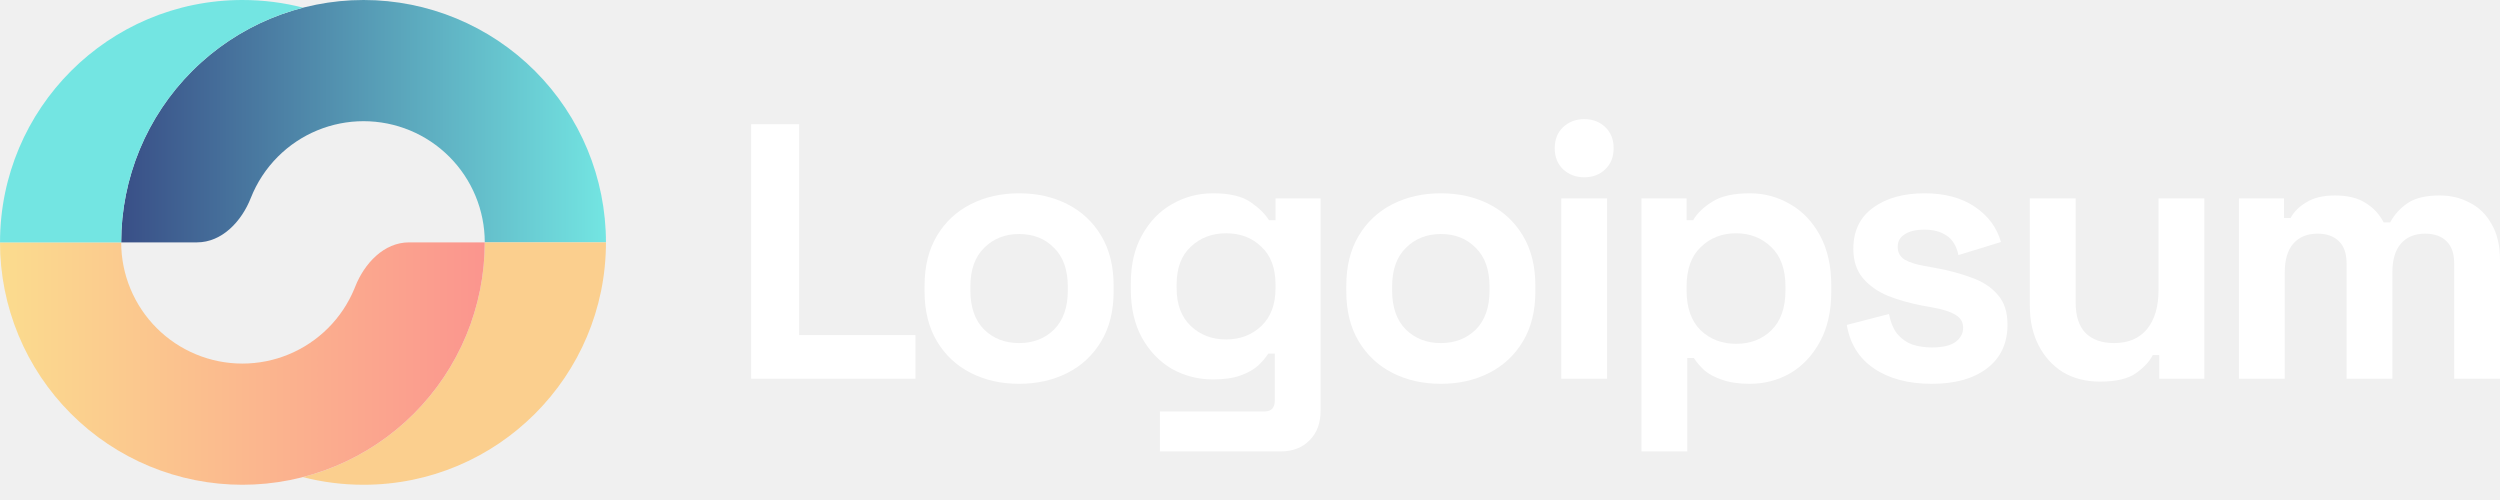
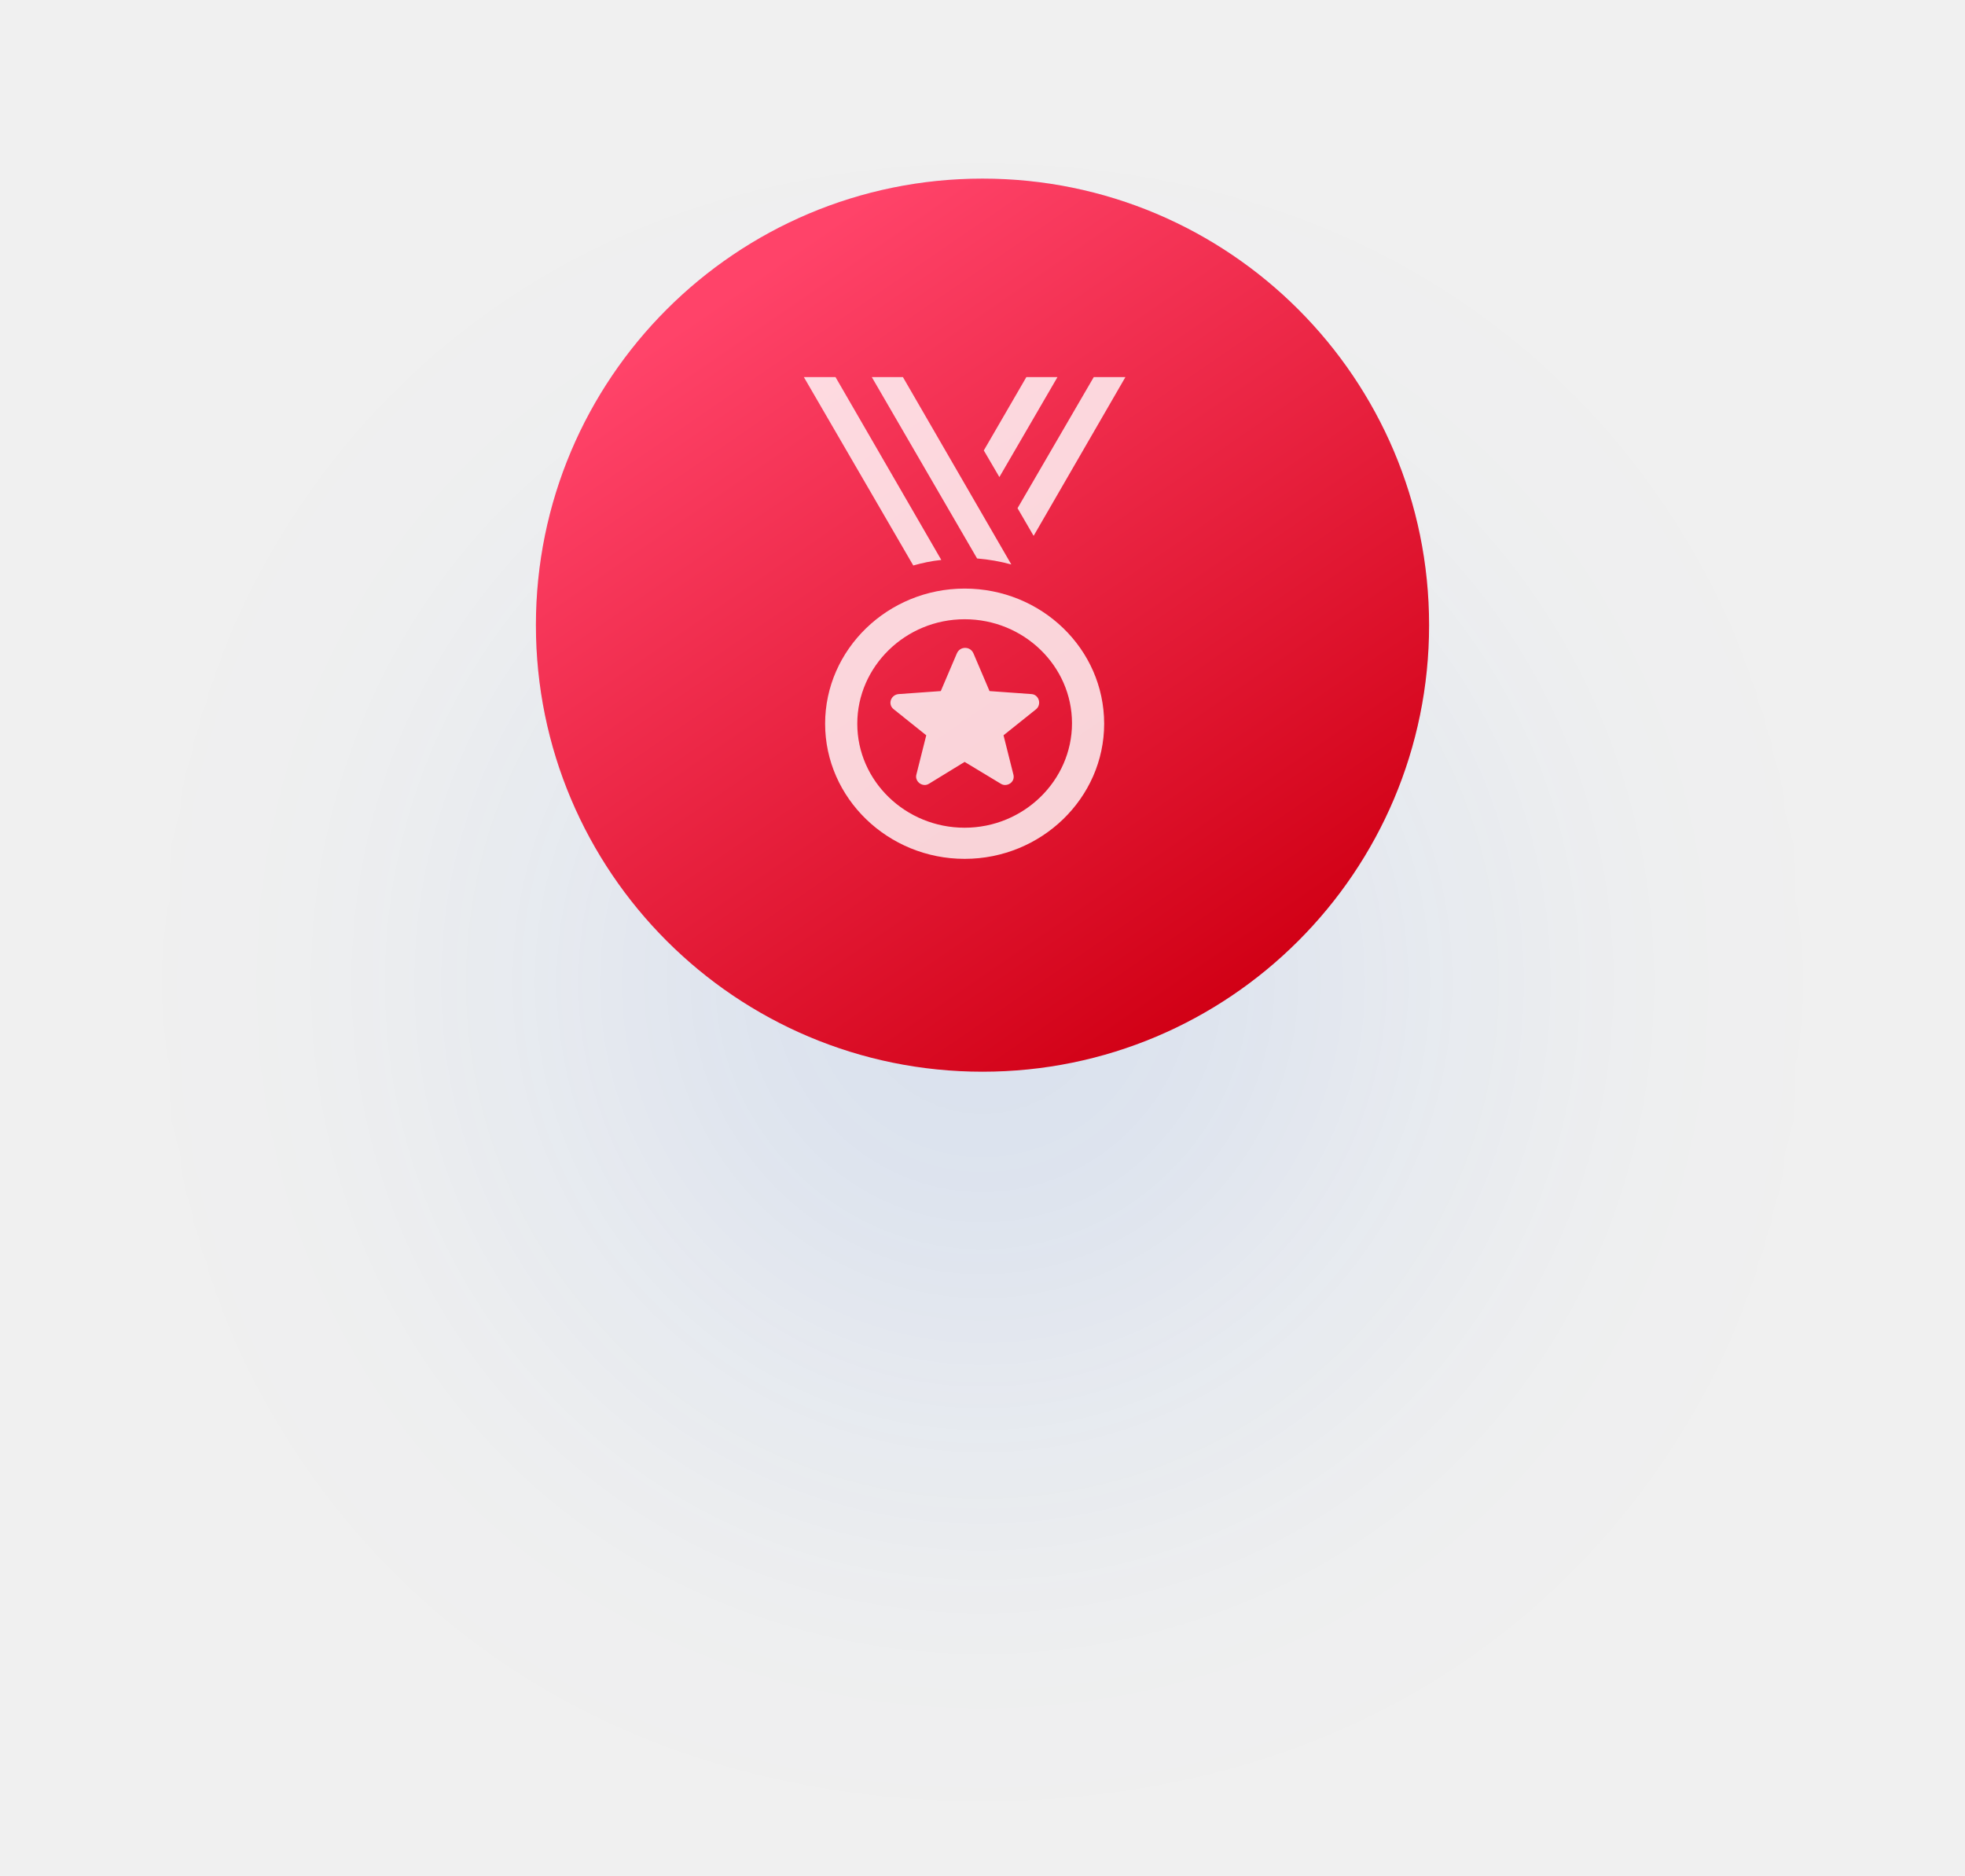
- <svg xmlns="http://www.w3.org/2000/svg" width="160" height="32" viewBox="0 0 160 32" fill="none">
-   <g clip-path="url(#clip0_103_13)">
-     <path d="M48.073 24.238V7.95H51.145V21.445H58.59V24.238H48.073Z" fill="white" />
-     <path d="M65.222 24.564C64.074 24.564 63.042 24.331 62.127 23.865C61.212 23.4 60.49 22.725 59.963 21.841C59.436 20.957 59.172 19.894 59.172 18.653V18.281C59.172 17.04 59.436 15.977 59.963 15.093C60.49 14.209 61.212 13.534 62.127 13.069C63.042 12.604 64.074 12.371 65.222 12.371C66.37 12.371 67.401 12.604 68.316 13.069C69.232 13.534 69.953 14.209 70.48 15.093C71.008 15.977 71.272 17.04 71.272 18.281V18.653C71.272 19.894 71.008 20.957 70.48 21.841C69.953 22.725 69.232 23.4 68.316 23.865C67.401 24.331 66.37 24.564 65.222 24.564ZM65.222 21.957C66.121 21.957 66.866 21.67 67.456 21.096C68.045 20.507 68.34 19.669 68.34 18.584V18.351C68.34 17.265 68.045 16.435 67.456 15.861C66.882 15.272 66.137 14.977 65.222 14.977C64.322 14.977 63.577 15.272 62.988 15.861C62.398 16.435 62.104 17.265 62.104 18.351V18.584C62.104 19.669 62.398 20.507 62.988 21.096C63.577 21.67 64.322 21.957 65.222 21.957Z" fill="white" />
-     <path d="M72.372 18.514V18.141C72.372 16.931 72.612 15.9 73.093 15.047C73.574 14.178 74.21 13.519 75.001 13.069C75.808 12.604 76.684 12.371 77.631 12.371C78.686 12.371 79.484 12.557 80.027 12.929C80.57 13.302 80.966 13.689 81.214 14.093H81.633V12.697H84.518V26.285C84.518 27.076 84.286 27.705 83.82 28.17C83.355 28.651 82.734 28.891 81.959 28.891H74.234V26.332H80.935C81.369 26.332 81.586 26.099 81.586 25.634V22.632H81.168C81.013 22.88 80.795 23.136 80.516 23.4C80.237 23.648 79.865 23.858 79.399 24.028C78.934 24.199 78.344 24.284 77.631 24.284C76.684 24.284 75.808 24.059 75.001 23.61C74.21 23.144 73.574 22.485 73.093 21.632C72.612 20.763 72.372 19.724 72.372 18.514ZM78.469 21.725C79.368 21.725 80.121 21.438 80.725 20.864C81.331 20.29 81.633 19.483 81.633 18.444V18.211C81.633 17.156 81.331 16.35 80.725 15.791C80.136 15.217 79.384 14.93 78.469 14.93C77.569 14.93 76.816 15.217 76.211 15.791C75.606 16.35 75.304 17.156 75.304 18.211V18.444C75.304 19.483 75.606 20.29 76.211 20.864C76.816 21.438 77.569 21.725 78.469 21.725Z" fill="white" />
-     <path d="M92.213 24.564C91.065 24.564 90.034 24.331 89.118 23.865C88.203 23.4 87.482 22.725 86.954 21.841C86.427 20.957 86.163 19.894 86.163 18.653V18.281C86.163 17.04 86.427 15.977 86.954 15.093C87.482 14.209 88.203 13.534 89.118 13.069C90.034 12.604 91.065 12.371 92.213 12.371C93.361 12.371 94.392 12.604 95.308 13.069C96.223 13.534 96.944 14.209 97.472 15.093C97.999 15.977 98.263 17.04 98.263 18.281V18.653C98.263 19.894 97.999 20.957 97.472 21.841C96.944 22.725 96.223 23.4 95.308 23.865C94.392 24.331 93.361 24.564 92.213 24.564ZM92.213 21.957C93.113 21.957 93.857 21.67 94.447 21.096C95.036 20.507 95.331 19.669 95.331 18.584V18.351C95.331 17.265 95.036 16.435 94.447 15.861C93.873 15.272 93.128 14.977 92.213 14.977C91.313 14.977 90.569 15.272 89.979 15.861C89.39 16.435 89.095 17.265 89.095 18.351V18.584C89.095 19.669 89.39 20.507 89.979 21.096C90.569 21.67 91.313 21.957 92.213 21.957Z" fill="white" />
-     <path d="M99.922 24.238V12.697H102.854V24.238H99.922ZM101.388 11.347C100.86 11.347 100.411 11.176 100.038 10.835C99.681 10.494 99.503 10.044 99.503 9.485C99.503 8.927 99.681 8.477 100.038 8.136C100.411 7.795 100.86 7.624 101.388 7.624C101.931 7.624 102.381 7.795 102.737 8.136C103.094 8.477 103.273 8.927 103.273 9.485C103.273 10.044 103.094 10.494 102.737 10.835C102.381 11.176 101.931 11.347 101.388 11.347Z" fill="white" />
-     <path d="M105.056 28.891V12.697H107.941V14.093H108.36C108.623 13.643 109.034 13.247 109.593 12.906C110.151 12.549 110.95 12.371 111.99 12.371C112.92 12.371 113.781 12.604 114.572 13.069C115.364 13.519 116 14.186 116.48 15.07C116.961 15.954 117.202 17.024 117.202 18.281V18.653C117.202 19.91 116.961 20.98 116.48 21.864C116 22.748 115.364 23.423 114.572 23.889C113.781 24.338 112.92 24.564 111.99 24.564C111.292 24.564 110.702 24.478 110.221 24.308C109.756 24.152 109.376 23.951 109.081 23.703C108.802 23.439 108.577 23.175 108.406 22.911H107.987V28.891H105.056ZM111.105 22.004C112.021 22.004 112.773 21.717 113.362 21.143C113.967 20.553 114.27 19.7 114.27 18.584V18.351C114.27 17.234 113.967 16.389 113.362 15.815C112.757 15.225 112.005 14.93 111.105 14.93C110.206 14.93 109.453 15.225 108.848 15.815C108.243 16.389 107.941 17.234 107.941 18.351V18.584C107.941 19.7 108.243 20.553 108.848 21.143C109.453 21.717 110.206 22.004 111.105 22.004Z" fill="white" />
-     <path d="M123.64 24.564C122.135 24.564 120.902 24.238 119.94 23.586C118.979 22.935 118.397 22.004 118.195 20.794L120.894 20.096C121.003 20.639 121.181 21.065 121.43 21.376C121.693 21.686 122.011 21.911 122.384 22.05C122.771 22.175 123.19 22.237 123.64 22.237C124.323 22.237 124.827 22.12 125.152 21.888C125.478 21.639 125.641 21.337 125.641 20.98C125.641 20.623 125.486 20.352 125.176 20.166C124.865 19.964 124.369 19.801 123.687 19.677L123.035 19.561C122.228 19.406 121.492 19.196 120.825 18.933C120.157 18.653 119.622 18.273 119.219 17.792C118.816 17.311 118.614 16.691 118.614 15.931C118.614 14.783 119.033 13.906 119.871 13.302C120.708 12.681 121.81 12.371 123.175 12.371C124.462 12.371 125.533 12.658 126.386 13.232C127.239 13.806 127.797 14.558 128.061 15.489L125.339 16.326C125.215 15.737 124.959 15.318 124.571 15.07C124.198 14.822 123.733 14.698 123.175 14.698C122.616 14.698 122.19 14.799 121.895 15C121.6 15.186 121.453 15.45 121.453 15.791C121.453 16.163 121.608 16.443 121.918 16.629C122.228 16.799 122.647 16.931 123.175 17.024L123.826 17.141C124.695 17.296 125.478 17.505 126.176 17.769C126.89 18.017 127.448 18.382 127.852 18.863C128.27 19.328 128.48 19.964 128.48 20.771C128.48 21.981 128.038 22.919 127.154 23.586C126.285 24.238 125.114 24.564 123.64 24.564Z" fill="white" />
-     <path d="M134.4 24.424C133.5 24.424 132.709 24.222 132.026 23.819C131.359 23.4 130.84 22.826 130.467 22.097C130.095 21.368 129.909 20.53 129.909 19.584V12.697H132.841V19.351C132.841 20.22 133.05 20.872 133.469 21.306C133.903 21.74 134.516 21.957 135.307 21.957C136.207 21.957 136.905 21.663 137.401 21.073C137.898 20.468 138.146 19.631 138.146 18.56V12.697H141.078V24.238H138.192V22.725H137.774C137.588 23.113 137.238 23.493 136.727 23.865C136.215 24.238 135.439 24.424 134.4 24.424Z" fill="white" />
-     <path d="M143.293 24.238V12.697H146.178V13.953H146.597C146.799 13.565 147.133 13.232 147.598 12.953C148.063 12.658 148.676 12.51 149.436 12.51C150.258 12.51 150.918 12.673 151.414 12.999C151.91 13.309 152.29 13.72 152.554 14.232H152.973C153.237 13.736 153.609 13.325 154.09 12.999C154.571 12.673 155.253 12.51 156.137 12.51C156.851 12.51 157.495 12.665 158.069 12.976C158.658 13.271 159.124 13.728 159.465 14.349C159.822 14.954 160 15.721 160 16.652V24.238H157.068V16.862C157.068 16.226 156.905 15.752 156.58 15.442C156.254 15.117 155.796 14.954 155.207 14.954C154.54 14.954 154.02 15.171 153.648 15.605C153.291 16.024 153.113 16.629 153.113 17.42V24.238H150.181V16.862C150.181 16.226 150.018 15.752 149.692 15.442C149.366 15.117 148.909 14.954 148.319 14.954C147.652 14.954 147.132 15.171 146.76 15.605C146.403 16.024 146.225 16.629 146.225 17.42V24.238H143.293Z" fill="white" />
-     <path d="M38.781 15.512C38.781 11.398 37.147 7.452 34.238 4.543C31.328 1.634 27.383 -0 23.268 -0C19.154 -0 15.209 1.634 12.299 4.543C9.39 7.452 7.756 11.398 7.756 15.512H12.604C14.21 15.512 15.463 14.166 16.051 12.671C16.438 11.69 17.024 10.788 17.784 10.028C19.238 8.573 21.211 7.756 23.268 7.756C25.326 7.756 27.299 8.573 28.753 10.028C30.208 11.482 31.025 13.455 31.025 15.512H38.781Z" fill="url(#paint0_linear_103_13)" />
-     <path d="M29.844 21.449C30.624 19.567 31.025 17.549 31.025 15.512H38.781C38.781 24.08 31.835 31.025 23.268 31.025C21.926 31.025 20.624 30.855 19.383 30.534C20.085 30.353 20.776 30.123 21.449 29.844C23.331 29.064 25.041 27.922 26.482 26.481C27.922 25.041 29.065 23.331 29.844 21.449Z" fill="#FBCF8E" />
-     <path d="M0 15.512C-2.91433e-07 17.549 0.401 19.567 1.181 21.449C1.96 23.331 3.103 25.041 4.544 26.481C5.984 27.922 7.694 29.064 9.576 29.844C11.458 30.624 13.476 31.025 15.513 31.025C17.55 31.025 19.567 30.624 21.449 29.844C23.331 29.064 25.041 27.922 26.482 26.481C27.922 25.041 29.065 23.331 29.845 21.449C30.624 19.567 31.025 17.549 31.025 15.512H26.178C24.571 15.512 23.318 16.858 22.73 18.353C22.713 18.396 22.696 18.438 22.679 18.48C22.289 19.422 21.718 20.277 20.997 20.997C20.277 21.717 19.422 22.288 18.481 22.678C17.54 23.068 16.531 23.269 15.513 23.269C14.494 23.269 13.486 23.068 12.544 22.678C11.603 22.288 10.748 21.717 10.028 20.997C9.308 20.277 8.737 19.422 8.347 18.48C7.957 17.539 7.756 16.531 7.756 15.512H0Z" fill="url(#paint1_linear_103_13)" />
-     <path d="M0.002 15.512C0.002 6.945 6.947 -0 15.515 -0C16.856 -0 18.158 0.17 19.399 0.49C16.735 1.176 14.278 2.565 12.3 4.543C9.39 7.452 7.756 11.398 7.756 15.512H0.002Z" fill="#73E5E2" />
+ <svg xmlns="http://www.w3.org/2000/svg" width="66" height="63" viewBox="0 0 66 63" fill="none">
+   <g filter="url(#filter0_d_0_243)">
+     <rect width="30" height="30" rx="15" transform="matrix(1 0 0 -1 18 36)" fill="#DAE1FB" />
+   </g>
+   <g filter="url(#filter1_b_0_243)">
+     <path fill-rule="evenodd" clip-rule="evenodd" d="M33 6C41.284 6 48 12.716 48 21C48 29.284 41.284 36 33 36C24.716 36 18 29.284 18 21C18 12.716 24.716 6 33 6Z" fill="black" fill-opacity="0.01" />
+   </g>
+   <path fill-rule="evenodd" clip-rule="evenodd" d="M33 6C41.284 6 48 12.716 48 21C48 29.284 41.284 36 33 36C24.716 36 18 29.284 18 21C18 12.716 24.716 6 33 6Z" fill="url(#paint0_linear_0_243)" />
+   <g opacity="0.9">
+     <path opacity="0.9" fill-rule="evenodd" clip-rule="evenodd" d="M27 12.667L30.675 18.995C30.972 18.911 31.285 18.843 31.616 18.809L28.063 12.667H27ZM30.327 12.667L33.968 18.961C33.602 18.86 33.219 18.793 32.818 18.759L29.282 12.667H30.327ZM32.4 19.771C29.822 19.771 27.714 21.813 27.714 24.311C27.714 26.808 29.822 28.85 32.4 28.85C34.978 28.85 37.086 26.808 37.086 24.311C37.086 21.796 34.978 19.771 32.4 19.771ZM32.4 27.804C30.414 27.804 28.794 26.235 28.794 24.311C28.794 22.387 30.414 20.801 32.4 20.801C34.386 20.801 36.006 22.37 36.006 24.294C36.006 26.218 34.386 27.804 32.4 27.804ZM33.706 24.699L34.804 23.821C34.995 23.653 34.891 23.332 34.647 23.315L33.236 23.214L32.696 21.948C32.644 21.83 32.539 21.763 32.417 21.763C32.295 21.763 32.191 21.83 32.139 21.948L31.599 23.214L30.188 23.315C29.927 23.332 29.805 23.653 30.014 23.821L31.111 24.699L30.78 26.015C30.728 26.201 30.884 26.369 31.059 26.369C31.111 26.369 31.163 26.353 31.215 26.319L32.4 25.593L33.602 26.319C33.654 26.353 33.706 26.369 33.759 26.369C33.933 26.369 34.09 26.218 34.037 26.015L33.706 24.699ZM36.737 12.667H37.8L34.717 18L34.177 17.071L36.737 12.667ZM33.567 16.025L35.518 12.667H34.473L33.044 15.131L33.567 16.025Z" fill="white" />
  </g>
  <defs>
-     <linearGradient id="paint0_linear_103_13" x1="38.781" y1="7.756" x2="7.756" y2="7.756" gradientUnits="userSpaceOnUse">
-       <stop stop-color="#73E5E2" />
-       <stop offset="1" stop-color="#394F87" />
+     <filter id="filter0_d_0_243" x="0" y="0" width="66" height="66" filterUnits="userSpaceOnUse" color-interpolation-filters="sRGB">
+       <feFlood flood-opacity="0" result="BackgroundImageFix" />
+       <feColorMatrix in="SourceAlpha" type="matrix" values="0 0 0 0 0 0 0 0 0 0 0 0 0 0 0 0 0 0 127 0" result="hardAlpha" />
+       <feOffset dy="12" />
+       <feGaussianBlur stdDeviation="9" />
+       <feColorMatrix type="matrix" values="0 0 0 0 0.043 0 0 0 0 0.357 0 0 0 0 0.863 0 0 0 0.1 0" />
+       <feBlend mode="normal" in2="BackgroundImageFix" result="effect1_dropShadow_0_243" />
+       <feBlend mode="normal" in="SourceGraphic" in2="effect1_dropShadow_0_243" result="shape" />
+     </filter>
+     <filter id="filter1_b_0_243" x="-9.183" y="-21.183" width="84.366" height="84.366" filterUnits="userSpaceOnUse" color-interpolation-filters="sRGB">
+       <feFlood flood-opacity="0" result="BackgroundImageFix" />
+       <feGaussianBlur in="BackgroundImageFix" stdDeviation="13.591" />
+       <feComposite in2="SourceAlpha" operator="in" result="effect1_backgroundBlur_0_243" />
+       <feBlend mode="normal" in="SourceGraphic" in2="effect1_backgroundBlur_0_243" result="shape" />
+     </filter>
+     <linearGradient id="paint0_linear_0_243" x1="41.5" y1="33.5" x2="25" y2="9.5" gradientUnits="userSpaceOnUse">
+       <stop stop-color="#D10015" />
+       <stop offset="1" stop-color="#FF4369" />
    </linearGradient>
-     <linearGradient id="paint1_linear_103_13" x1="1.01712e-06" y1="23.269" x2="31.025" y2="23.269" gradientUnits="userSpaceOnUse">
-       <stop stop-color="#FBDC8E" />
-       <stop offset="1" stop-color="#FB958E" />
-     </linearGradient>
-     <clipPath id="clip0_103_13">
-       <rect width="160" height="32" fill="white" transform="translate(0 -0.000396729)" />
-     </clipPath>
  </defs>
</svg>
